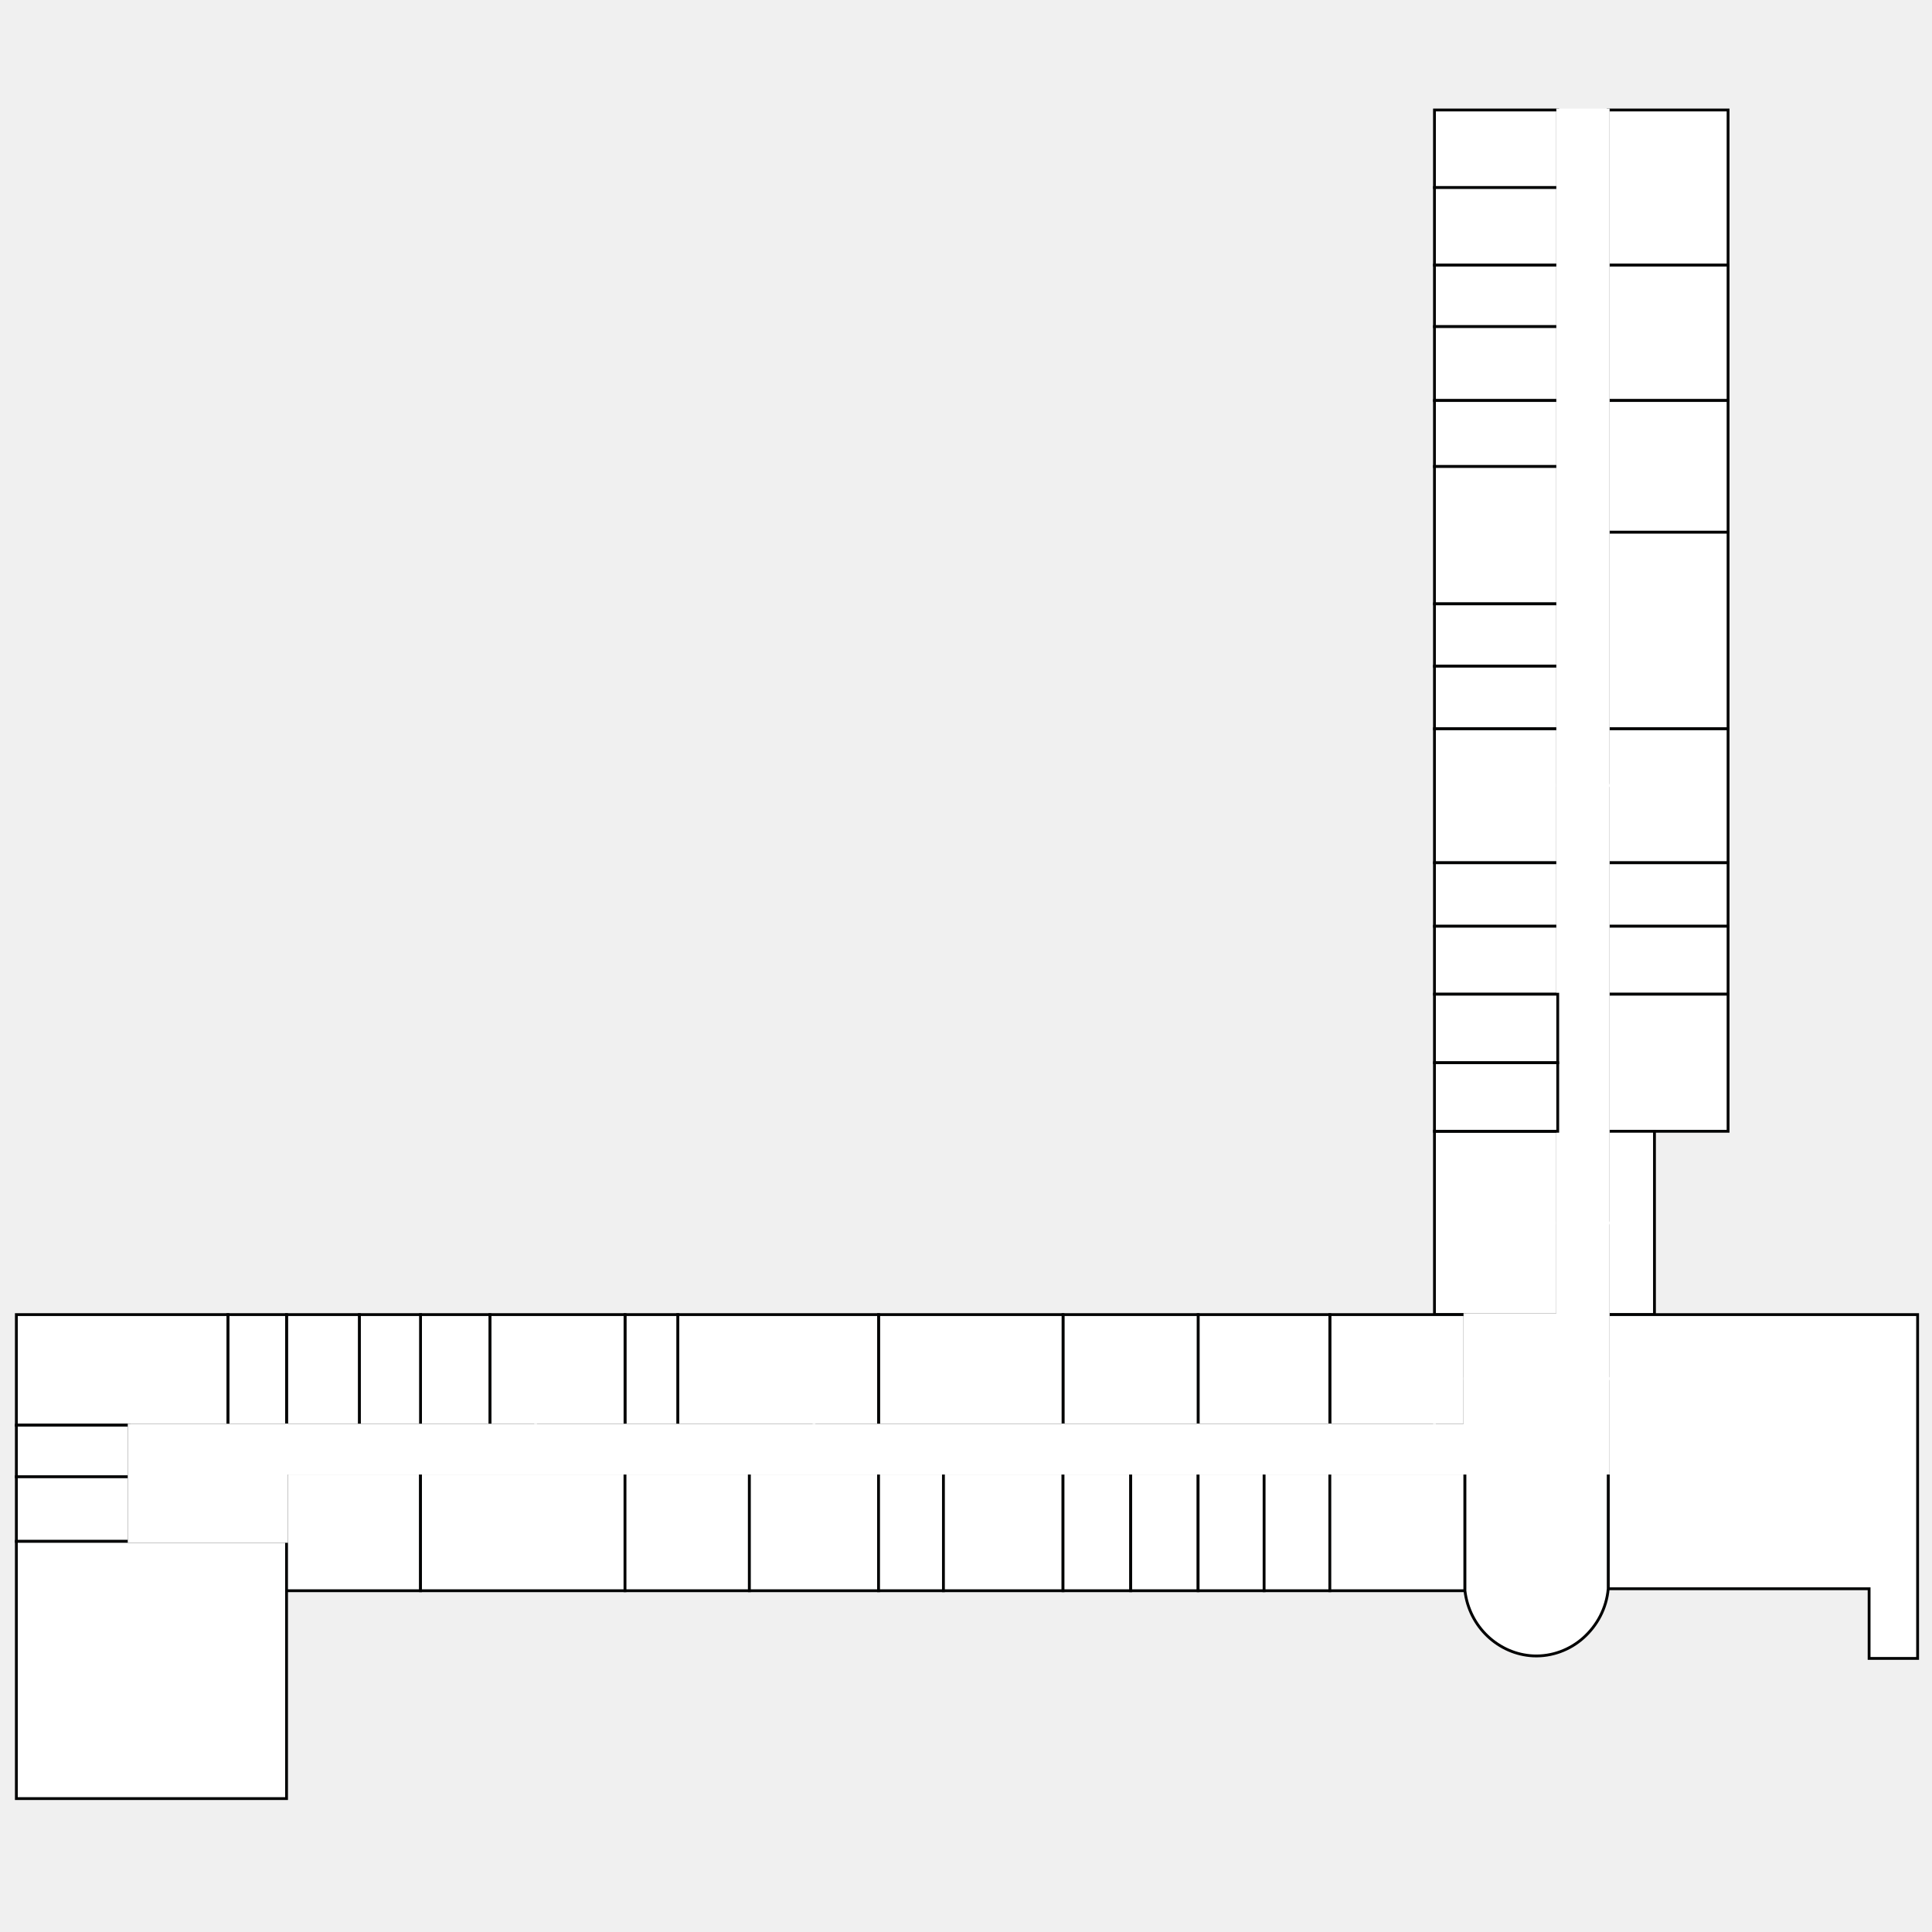
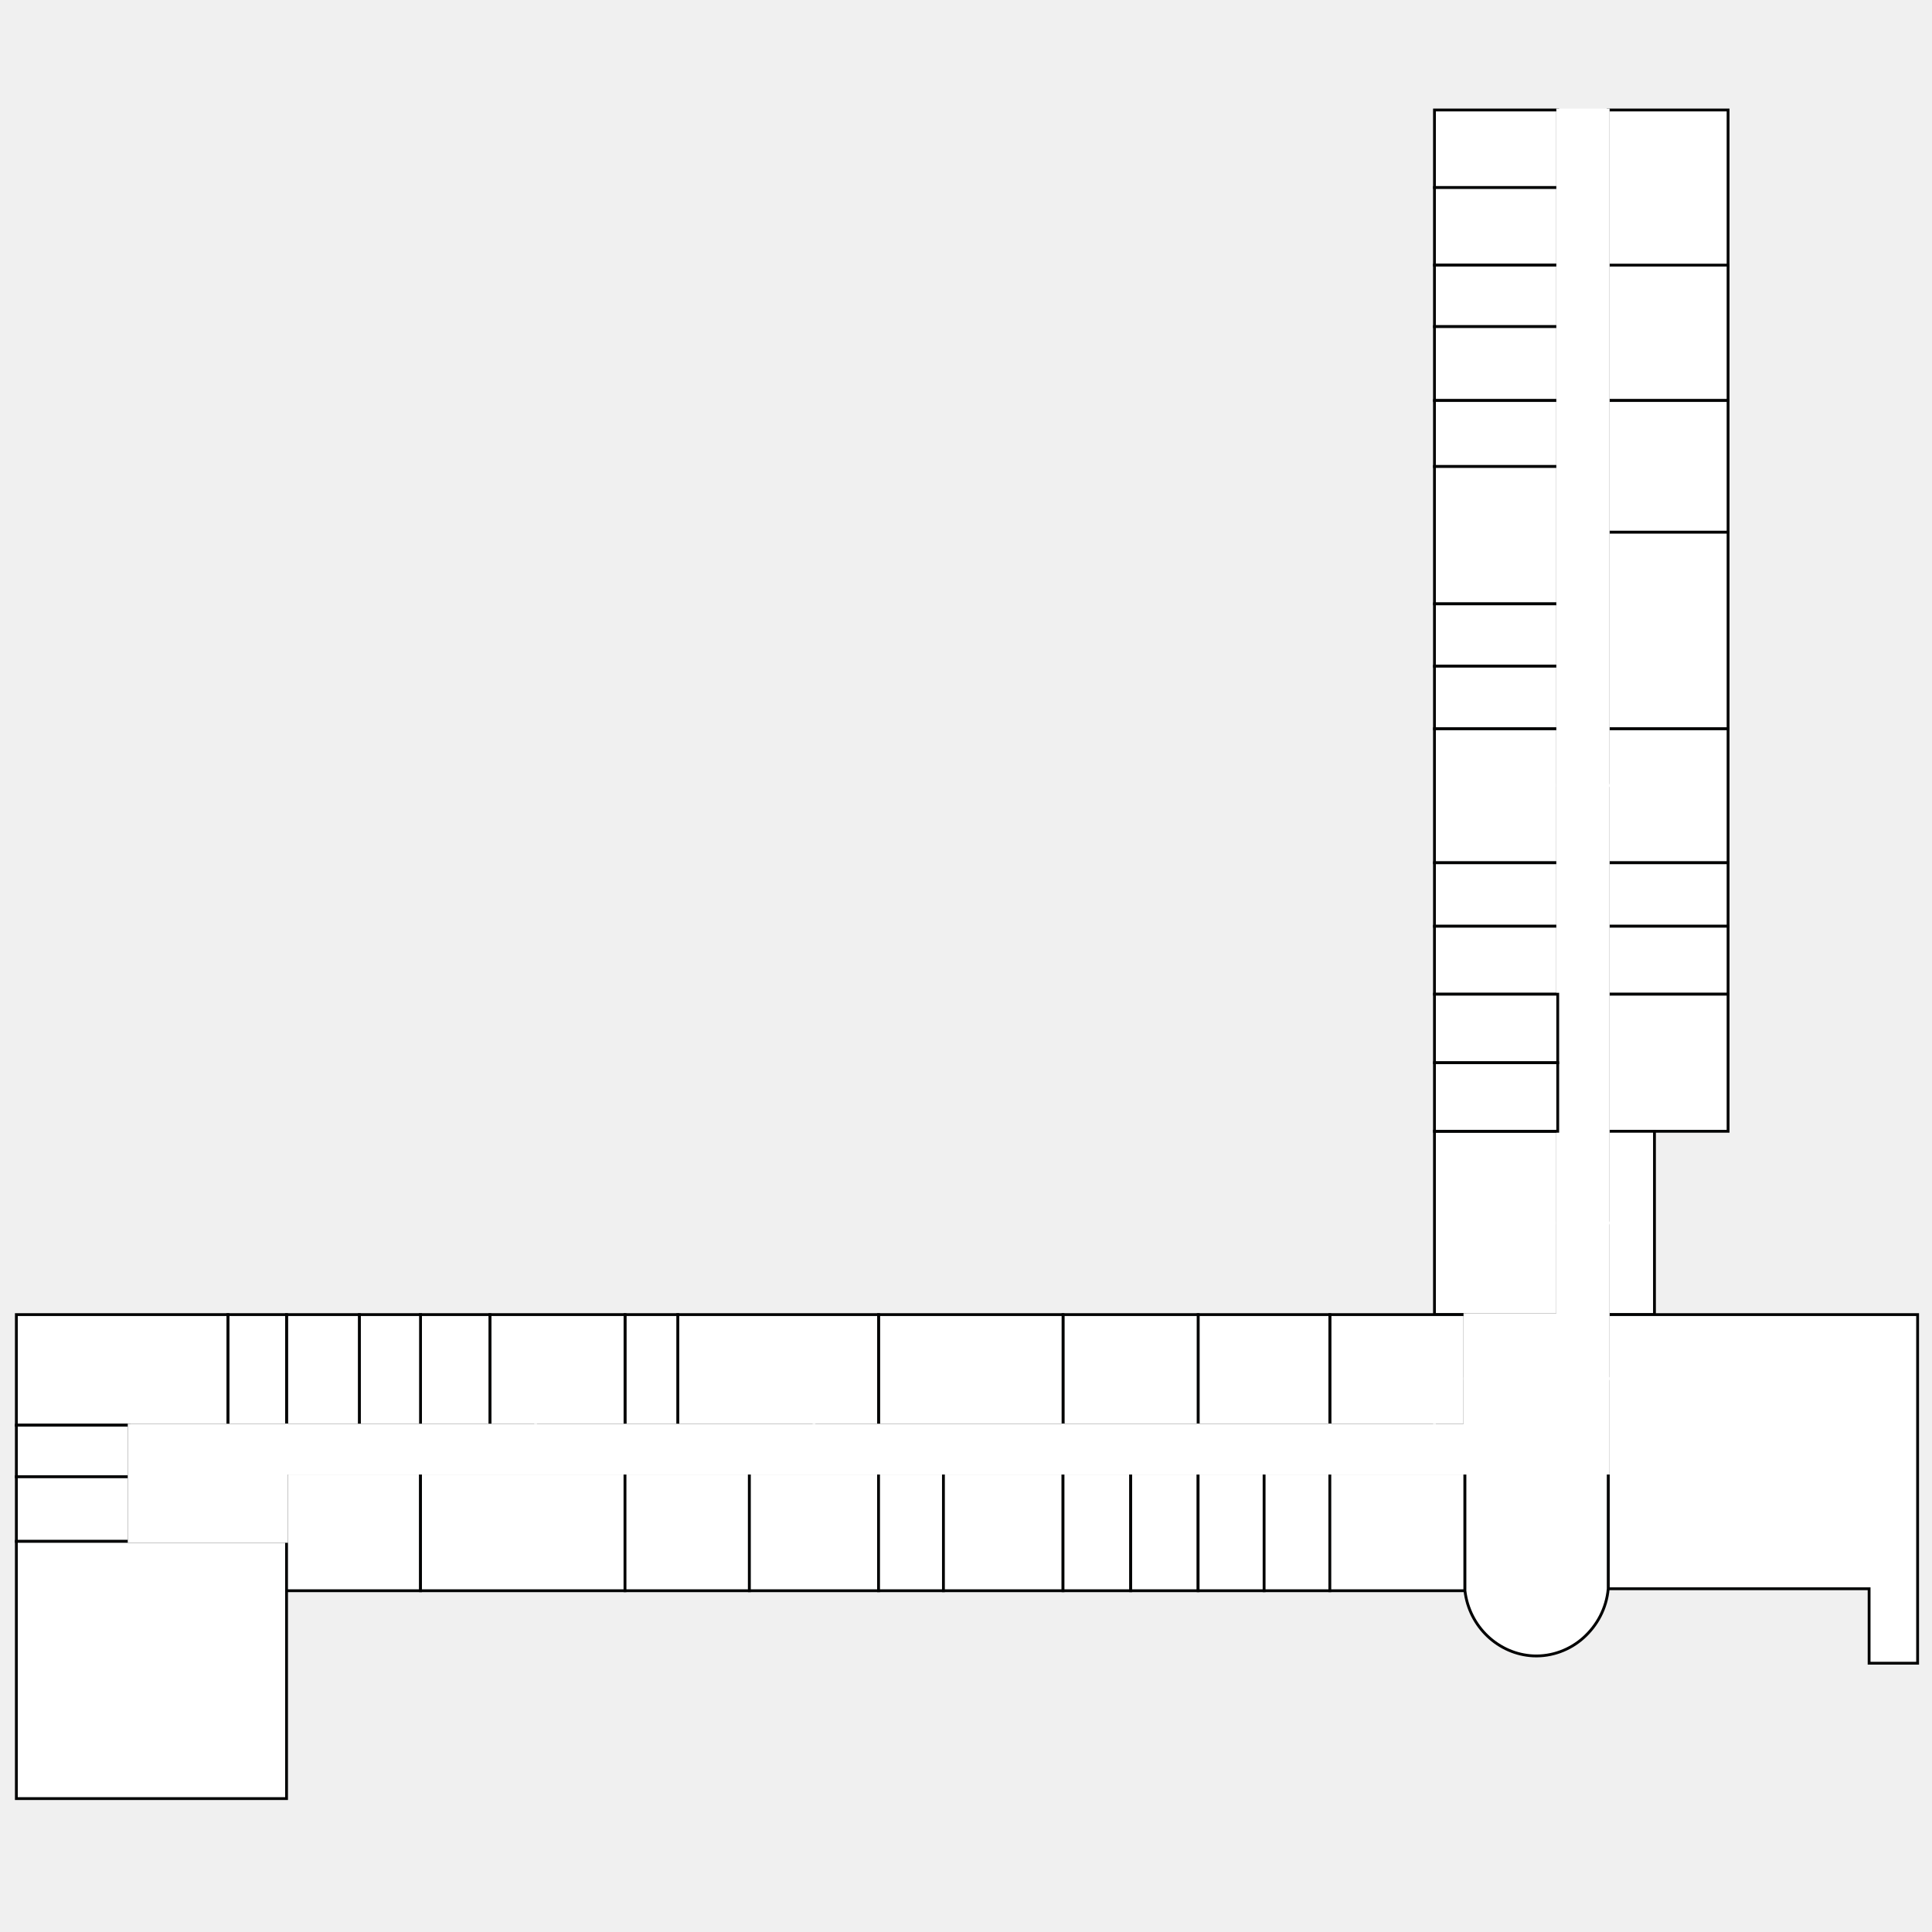
<svg xmlns="http://www.w3.org/2000/svg" version="1.1" id="Слой_2" x="0px" y="0px" viewBox="0 0 685 685" style="enable-background:new 0 0 685 685;" xml:space="preserve">
  <style type="text/css">
	.st0{fill:#FFFFFF;stroke:#010202;stroke-miterlimit:10;}
	.st1{fill:#FFFFFF;stroke:#FFFFFF;stroke-miterlimit:10;}
</style>
-   <polygon class="st0" id="339А" points="612.7,39 612.7,61.2 612.7,94 570.2,94 570.2,39 " />
-   <polygon class="st0" id="335А" points="612.7,94 612.7,128.9 612.7,142 570.2,142 570.2,94 " />
-   <polygon class="st0" id="332А" points="612.7,142 612.7,174.5 612.7,188.7 570.2,188.7 570.2,142 " />
-   <polygon class="st0" id="330А" points="612.7,188.7 612.7,225.1 612.7,258.4 570.2,258.4 570.2,188.7 " />
-   <polygon class="st0" id="noname2" points="612.7,258.4 612.7,282.1 612.7,305.9 570.2,305.9 570.2,258.4 " />
-   <polygon class="st0" id="326А" points="612.7,305.9 612.7,317.1 612.7,328.4 570.2,328.4 570.2,305.9 " />
-   <polygon class="st0" id="noname1" points="612.7,328.4 612.7,340.5 612.7,352.5 570.2,352.5 570.2,328.4 " />
-   <polygon class="st0" id="324А" points="612.7,352.5 612.7,367.8 612.7,401.1 570.2,401.1 570.2,352.5 " />
-   <polygon class="st0" id="-3" points="570.2,401.1 570.2,466.1 586.6,466.1 586.6,441.1 586.6,401.1 " />
-   <polygon class="st0" id="323А" points="570.2,466.1 570.2,563.3 662.7,563.3 662.7,588 679.9,588 679.9,466.1 632.7,466.1 " />
-   <polygon class="st0" id="340А" points="552.3,39 508.6,39 508.6,66.5 552.3,66.5 552.3,55.4 " />
-   <polygon class="st0" id="-2" points="508.6,66.5 508.6,94 552.3,94 552.3,84.6 552.3,66.5 " />
-   <polygon class="st0" id="StairsR2" points="552.3,94 552.3,104.9 552.3,115.8 508.6,115.8 508.6,94 " />
-   <polygon class="st0" id="337А" points="552.3,115.8 552.3,128.9 552.3,142 508.6,142 508.6,115.8 " />
-   <polygon class="st0" id="-1" points="552.3,142 552.3,153.7 552.3,165.4 508.6,165.4 508.6,142 " />
-   <polygon class="st0" id="334А" points="552.3,165.4 552.3,202.9 552.3,214.1 508.6,214.1 508.6,165.4 " />
-   <polygon class="st0" id="333А" points="552.3,214.1 552.3,225.1 552.3,236.2 508.6,236.2 508.6,214.1 " />
-   <polygon class="st0" id="338А" points="552.3,236.2 552.3,247.3 552.3,258.4 508.6,258.4 508.6,236.2 " />
-   <polygon class="st0" id="331А" points="552.3,258.4 552.3,282.1 552.3,305.9 508.6,305.9 508.6,258.4 " />
-   <polygon class="st0" id="ЛабА" points="552.3,305.9 552.3,317.1 552.3,328.4 508.6,328.4 508.6,305.9 " />
-   <polygon class="st0" id="329А" points="552.3,328.4 552.3,340.5 552.3,352.5 508.6,352.5 508.6,328.4 " />
-   <polygon class="st0" id="StairsR1" points="552.3,401.1 552.3,466.1 544.8,466.1 508.6,466.1 508.6,441.1 508.6,401.1 " />
-   <polygon class="st0" id="322А" points="519.4,466.1 519.4,505.3 499.4,505.3 471.5,505.3 471.5,466.1 495.5,466.1 " />
-   <polygon class="st0" id="319А" points="471.5,505.3 424.8,505.3 424.8,466.1 448.2,466.1 471.5,466.1 " />
-   <polygon class="st0" id="316А" points="424.8,505.3 400.9,505.3 376.9,505.3 376.9,466.1 424.8,466.1 " />
-   <polygon class="st0" id="315А" points="376.9,505.3 359.4,505.3 311.5,505.3 311.5,466.1 376.9,466.1 " />
-   <polygon class="st0" id="309А" points="311.5,505.3 279.5,505.3 240.3,505.3 240.3,466.1 311.5,466.1 " />
-   <polygon class="st0" id="311А" points="240.3,505.3 230.9,505.3 221.6,505.3 221.6,466.1 240.3,466.1 " />
-   <polygon class="st0" id="306А" points="221.6,505.3 197.6,505.3 173.7,505.3 173.7,466.1 221.6,466.1 " />
-   <polygon class="st0" id="305А" points="173.7,466.1 173.7,505.3 161.4,505.3 149.1,505.3 149.1,466.1 " />
-   <polygon class="st0" id="305а" points="149.1,505.3 138.3,505.3 127.4,505.3 127.4,466.1 149.1,466.1 " />
-   <polygon class="st0" id="WC-m" points="127.4,505.3 114.5,505.3 101.6,505.3 101.6,466.1 127.4,466.1 " />
-   <polygon class="st0" id="StairsL" points="101.6,505.3 91.2,505.3 80.8,505.3 80.8,466.1 101.6,466.1 " />
-   <polygon class="st0" id="301-А" points="80.8,505.3 57.9,505.3 5.8,505.3 5.8,466.1 80.8,466.1 " />
-   <polygon class="st0" id="301А" points="45.8,505.3 45.8,514.4 45.8,523.6 5.8,523.6 5.8,505.3 " />
-   <polygon class="st0" id="301а" points="45.8,523.6 45.8,535.1 45.8,546.5 5.8,546.5 5.8,523.6 " />
-   <polygon class="st0" id="302А" points="5.8,546.5 5.8,637.7 101.6,637.7 101.6,546.5 76.2,546.5 " />
-   <polygon class="st0" id="303А" points="101.6,522.3 101.6,564 138.3,564 149.1,564 149.1,522.3 " />
-   <polygon class="st0" id="304А" points="149.1,522.3 221.6,522.3 221.6,564 185.3,564 149.1,564 " />
-   <polygon class="st0" id="307А" points="221.6,522.3 265.7,522.3 265.7,564 240.3,564 221.6,564 " />
-   <polygon class="st0" id="308А" points="265.7,522.3 311.5,522.3 311.5,564 281.1,564 265.7,564 " />
-   <polygon class="st0" id="310А" points="311.5,522.3 334.5,522.3 334.5,564 327.8,564 311.5,564 " />
-   <polygon class="st0" id="313А-312А" points="334.5,522.3 376.9,522.3 376.9,564 348.6,564 334.5,564 " />
-   <polygon class="st0" id="314А" points="376.9,522.3 400.9,522.3 400.9,564 388.9,564 376.9,564 " />
-   <polygon class="st0" id="317А" points="400.9,522.3 424.8,522.3 424.8,564 416.1,564 400.9,564 " />
-   <polygon class="st0" id="318А" points="424.8,522.3 448.2,522.3 448.2,564 440.3,564 424.8,564 " />
-   <polygon class="st0" id="320А" points="448.2,522.3 471.5,522.3 471.5,564 459.8,564 448.2,564 " />
-   <polygon class="st0" id="321А" points="471.5,522.3 519.4,522.3 519.4,564 500.2,564 485.2,564 471.5,564 " />
-   <path class="st0" id="." d="M519.4,564v-41.7h50.8v41c-0.6,7-4,13.1-8.8,17.4s-11.2,6.7-17.8,6.4C531.3,586.5,520.9,576.8,519.4,564z" />
-   <polygon class="st1" id="p1" points="45.8,546.5 45.8,505.3 101.6,505.3 101.6,510.4 101.6,546.5 " />
-   <polygon class="st1" id="p2" points="101.6,505.3 189.9,505.3 189.9,508.3 189.9,522.3 101.6,522.3 " />
-   <polygon class="st1" id="p3" points="189.9,505.3 288.6,505.3 288.6,508.8 288.6,522.3 189.9,522.3 " />
-   <polygon class="st1" id="p4" points="288.6,505.3 376.9,505.3 376.9,508.5 376.9,522.3 288.6,522.3 " />
-   <polygon class="st1" id="p5" points="376.9,505.3 424.8,505.3 424.8,509.2 424.8,522.3 376.9,522.3 " />
-   <polygon class="st1" id="p6" points="424.8,505.3 471.5,505.3 471.5,508.5 471.5,522.3 424.8,522.3 " />
-   <polygon class="st1" id="p7" points="471.5,505.3 508.6,505.3 508.6,509.2 508.6,522.3 471.5,522.3 " />
-   <polygon class="st1" id="p8" points="508.6,505.3 519.4,505.3 519.4,488.8 526.7,488.8 544.8,488.8 544.8,522.3 508.6,522.3 " />
-   <polygon class="st1" id="p9" points="544.8,522.3 570.2,522.3 570.2,488.8 548.7,488.8 544.8,488.8 " />
-   <polygon class="st1" id="p10" points="570.2,488.8 519.4,488.8 519.4,466.1 552.3,466.1 552.3,433.6 555.8,433.6 570.2,433.6 " />
-   <polygon class="st1" id="p11" points="552.3,433.6 552.3,278.5 557.5,278.5 570.2,278.5 570.2,433.6 " />
-   <polygon class="st1" id="p12" points="552.3,278.5 552.3,39 556.5,39 570.2,39 570.2,278.5 " />
-   <polygon class="st0" id="327А" points="508.6,352.5 508.6,357.7 508.6,376.8 552.3,376.8 552.3,352.5 " />
-   <polygon class="st0" id="-0" points="508.6,376.8 508.6,381.9 508.6,401.1 552.3,401.1 552.3,376.8 " />
+   <polygon class="st0" id="339А" name="339A" points="612.7,94.5 570.2,94.5 570.2,39 586.1,39 591.5,39 601.4,39 612.7,39 612.7,56 612.7,66.7 612.7,70.9   612.7,73.3 612.7,75.7 612.7,77.9 612.7,81 612.7,83.4 612.7,85 612.7,85.7 612.7,86.6 612.7,87.8 612.7,88.7 612.7,89.7   612.7,90.5 612.7,91.4 612.7,92.2 " />
+   <polygon class="st0" id="335А" name="335A" points="612.7,94 612.7,128.9 612.7,142 570.2,142 570.2,94 " />
+   <polygon class="st0" id="332А" name="332A" points="612.7,142 612.7,174.5 612.7,188.7 570.2,188.7 570.2,142 " />
+   <polygon class="st0" id="330А" name="330A" points="612.7,188.7 612.7,225.1 612.7,258.4 570.2,258.4 570.2,188.7 " />
+   <polygon class="st0" id="nn2" name="Нет номера" points="612.7,258.4 612.7,282.1 612.7,305.9 570.2,305.9 570.2,258.4 " />
+   <polygon class="st0" id="326А" name="326A" points="612.7,305.9 612.7,317.1 612.7,328.4 570.2,328.4 570.2,305.9 " />
+   <polygon class="st0" id="nn1" name="Нет номера" points="612.7,328.4 612.7,340.5 612.7,352.5 570.2,352.5 570.2,328.4 " />
+   <polygon class="st0" id="324А" name="324A" points="612.7,352.5 612.7,367.8 612.7,401.1 570.2,401.1 570.2,352.5 " />
+   <polygon class="st0" id="-3" name="Мы сами хз что тут" points="570.2,401.1 570.2,466.1 586.6,466.1 586.6,441.1 586.6,401.1 " />
+   <polygon class="st0" id="323А" name="323A" points="570.2,466.1 570.2,563.3 662.7,563.3 662.7,589.7 679.9,589.7 679.9,466.1 658.2,466.1 632.7,466.1   622.8,466.1 605.5,466.1 596.6,466.1 584.4,466.1 577,466.1 " />
+   <polygon class="st0" id="340А" name="340A" points="552.3,39 508.6,39 508.6,66.5 552.3,66.5 552.3,55.4 " />
+   <polygon class="st0" id="-2" name="Мы сами хз что тут" points="508.6,66.5 508.6,94 552.3,94 552.3,84.6 552.3,66.5 " />
+   <polygon class="st0" id="S_R2" name="Лестница" points="552.3,94 552.3,104.9 552.3,115.8 508.6,115.8 508.6,94 " />
+   <polygon class="st0" id="337А" name="337A" points="552.3,115.8 552.3,128.9 552.3,142 508.6,142 508.6,115.8 " />
+   <polygon class="st0" id="-1" name="Мы сами хз что тут" points="552.3,142 552.3,153.7 552.3,165.4 508.6,165.4 508.6,142 " />
+   <polygon class="st0" id="334А" name="334A" points="552.3,165.4 552.3,202.9 552.3,214.1 508.6,214.1 508.6,165.4 " />
+   <polygon class="st0" id="333А" name="333A" points="552.3,214.1 552.3,225.1 552.3,236.2 508.6,236.2 508.6,214.1 " />
+   <polygon class="st0" id="338А" name="338A" points="552.3,236.2 552.3,247.3 552.3,258.4 508.6,258.4 508.6,236.2 " />
+   <polygon class="st0" id="331А" name="331A" points="552.3,258.4 552.3,282.1 552.3,305.9 508.6,305.9 508.6,258.4 " />
+   <polygon class="st0" id="ЛабА" name="ЛабA" points="552.3,305.9 552.3,317.1 552.3,328.4 508.6,328.4 508.6,305.9 " />
+   <polygon class="st0" id="329А" name="329A" points="552.3,328.4 552.3,340.5 552.3,352.5 508.6,352.5 508.6,328.4 " />
+   <polygon class="st0" id="S_R1" name="Лестница" points="552.3,401.1 552.3,466.1 544.8,466.1 508.6,466.1 508.6,441.1 508.6,401.1 " />
+   <polygon class="st0" id="322А" name="322A" points="519.4,505.3 471.5,505.3 471.5,466.1 495.5,466.1 519.4,466.1 " />
+   <polygon class="st0" id="319А" name="319A" points="471.5,505.3 424.8,505.3 424.8,466.1 448.2,466.1 471.5,466.1 " />
+   <polygon class="st0" id="316А" name="316A" points="424.8,505.3 400.9,505.3 376.9,505.3 376.9,466.1 424.8,466.1 " />
+   <polygon class="st0" id="315А" name="315A" points="376.9,505.3 359.4,505.3 311.5,505.3 311.5,466.1 376.9,466.1 " />
+   <polygon class="st0" id="309А" name="309A" points="311.5,505.3 279.5,505.3 240.3,505.3 240.3,466.1 311.5,466.1 " />
+   <polygon class="st0" id="311А" name="311A" points="240.3,505.3 230.9,505.3 221.6,505.3 221.6,466.1 240.3,466.1 " />
+   <polygon class="st0" id="306А" name="306A" points="221.6,505.3 197.6,505.3 173.7,505.3 173.7,466.1 221.6,466.1 " />
+   <polygon class="st0" id="305А" name="305A" points="173.7,505.3 161.4,505.3 149,505.3 149,466.1 173.7,466.1 " />
+   <polygon class="st0" id="305а" name="305A" points="149.1,505.3 138.3,505.3 127.4,505.3 127.4,466.1 149.1,466.1 " />
+   <polygon class="st0" id="WC-m" name="Мужской туалет" points="127.4,505.3 114.5,505.3 101.6,505.3 101.6,466.1 127.4,466.1 " />
+   <polygon class="st0" id="S_L" name="Лестница" points="101.6,505.3 91.2,505.3 80.8,505.3 80.8,466.1 101.6,466.1 " />
+   <polygon class="st0" id="301-А" name="301A" points="80.8,505.3 57.9,505.3 5.8,505.3 5.8,466.1 80.8,466.1 " />
+   <polygon class="st0" id="301А" name="301A" points="45.8,505.3 45.8,514.4 45.8,523.6 5.8,523.6 5.8,505.3 " />
+   <polygon class="st0" id="301а" name="301A" points="45.8,523.6 45.8,535.1 45.8,546.5 5.8,546.5 5.8,523.6 " />
+   <polygon class="st0" id="302А" name="302A" points="5.8,546.5 5.8,637.7 101.6,637.7 101.6,546.5 76.2,546.5 " />
+   <polygon class="st0" id="303А" name="303A" points="101.6,522.3 101.6,564 138.3,564 149.1,564 149.1,522.3 " />
+   <polygon class="st0" id="304А" name="304A" points="149.1,522.3 221.6,522.3 221.6,564 185.3,564 149.1,564 " />
+   <polygon class="st0" id="307А" name="307A" points="221.6,522.3 265.7,522.3 265.7,564 240.3,564 221.6,564 " />
+   <polygon class="st0" id="308А" name="308A" points="265.7,522.3 311.5,522.3 311.5,564 281.1,564 265.7,564 " />
+   <polygon class="st0" id="310А" name="310A" points="311.5,522.3 334.5,522.3 334.5,564 327.8,564 311.5,564 " />
+   <polygon class="st0" id="313А-312А" name="313А и 312А" points="334.5,522.3 376.9,522.3 376.9,564 348.6,564 334.5,564 " />
+   <polygon class="st0" id="314А" name="314A" points="376.9,522.3 400.9,522.3 400.9,564 388.9,564 376.9,564 " />
+   <polygon class="st0" id="317А" name="317A" points="400.9,522.3 424.8,522.3 424.8,564 416.1,564 400.9,564 " />
+   <polygon class="st0" id="318А" name="318A" points="424.8,522.3 448.2,522.3 448.2,564 440.3,564 424.8,564 " />
+   <polygon class="st0" id="320А" name="320A" points="448.2,522.3 471.5,522.3 471.5,564 459.8,564 448.2,564 " />
+   <polygon class="st0" id="321А" name="321A" points="471.5,522.3 519.4,522.3 519.4,564 500.2,564 485.2,564 471.5,564 " />
+   <path class="st0" id="." name="всякие штучки" d="M519.4,564v-41.7h50.8v41c-0.6,7-4,13.1-8.8,17.4s-11.2,6.7-17.8,6.4C531.3,586.5,520.9,576.8,519.4,564z" />
+   <polygon class="st1" id="p1" name="просмотреть панораму" points="45.8,505.3 45.8,546.5 57.7,546.5 73.7,546.5 88.9,546.5 101.6,546.5 101.6,505.3 " />
+   <polygon class="st1" id="p2" name="просмотреть панораму" points="101.6,505.3 189.9,505.3 189.9,508.3 189.9,522.3 101.6,522.3 " />
+   <polygon class="st1" id="p3" name="просмотреть панораму" points="189.9,505.3 288.6,505.3 288.6,508.8 288.6,522.3 189.9,522.3 " />
+   <polygon class="st1" id="p4" name="просмотреть панораму" points="288.6,505.3 376.9,505.3 376.9,508.5 376.9,522.3 288.6,522.3 " />
+   <polygon class="st1" id="p5" name="просмотреть панораму" points="376.9,505.3 424.8,505.3 424.8,509.2 424.8,522.3 376.9,522.3 " />
+   <polygon class="st1" id="p6" name="просмотреть панораму" points="424.8,505.3 471.5,505.3 471.5,508.5 471.5,522.3 424.8,522.3 " />
+   <polygon class="st1" id="p7" name="просмотреть панораму" points="471.5,505.3 508.6,505.3 508.6,509.2 508.6,522.3 471.5,522.3 " />
+   <polygon class="st1" id="p8" name="просмотреть панораму" points="508.6,505.3 519.4,505.3 519.4,488.8 526.7,488.8 544.8,488.8 544.8,522.3 508.6,522.3 " />
+   <polygon class="st1" id="p9" name="просмотреть панораму" points="544.8,522.3 570.2,522.3 570.2,488.8 548.7,488.8 544.8,488.8 " />
+   <polygon class="st1" id="p10" name="просмотреть панораму" points="570.2,488.8 519.4,488.8 519.4,466.1 552.3,466.1 552.3,433.6 555.8,433.6 570.2,433.6 " />
+   <polygon class="st1" id="p11" name="просмотреть панораму" points="552.3,433.6 552.3,278.5 557.5,278.5 570.2,278.5 570.2,433.6 " />
+   <polygon class="st1" id="p12" name="просмотреть панораму" points="552.3,278.5 552.3,39 556.5,39 570.2,39 570.2,278.5 " />
+   <polygon class="st0" id="327А" name="327А" points="508.6,352.5 508.6,357.7 508.6,376.8 552.3,376.8 552.3,352.5 " />
+   <polygon class="st0" id="-0" name="Мы сами хз что тут" points="508.6,376.8 508.6,381.9 508.6,401.1 552.3,401.1 552.3,376.8 " />
</svg>
